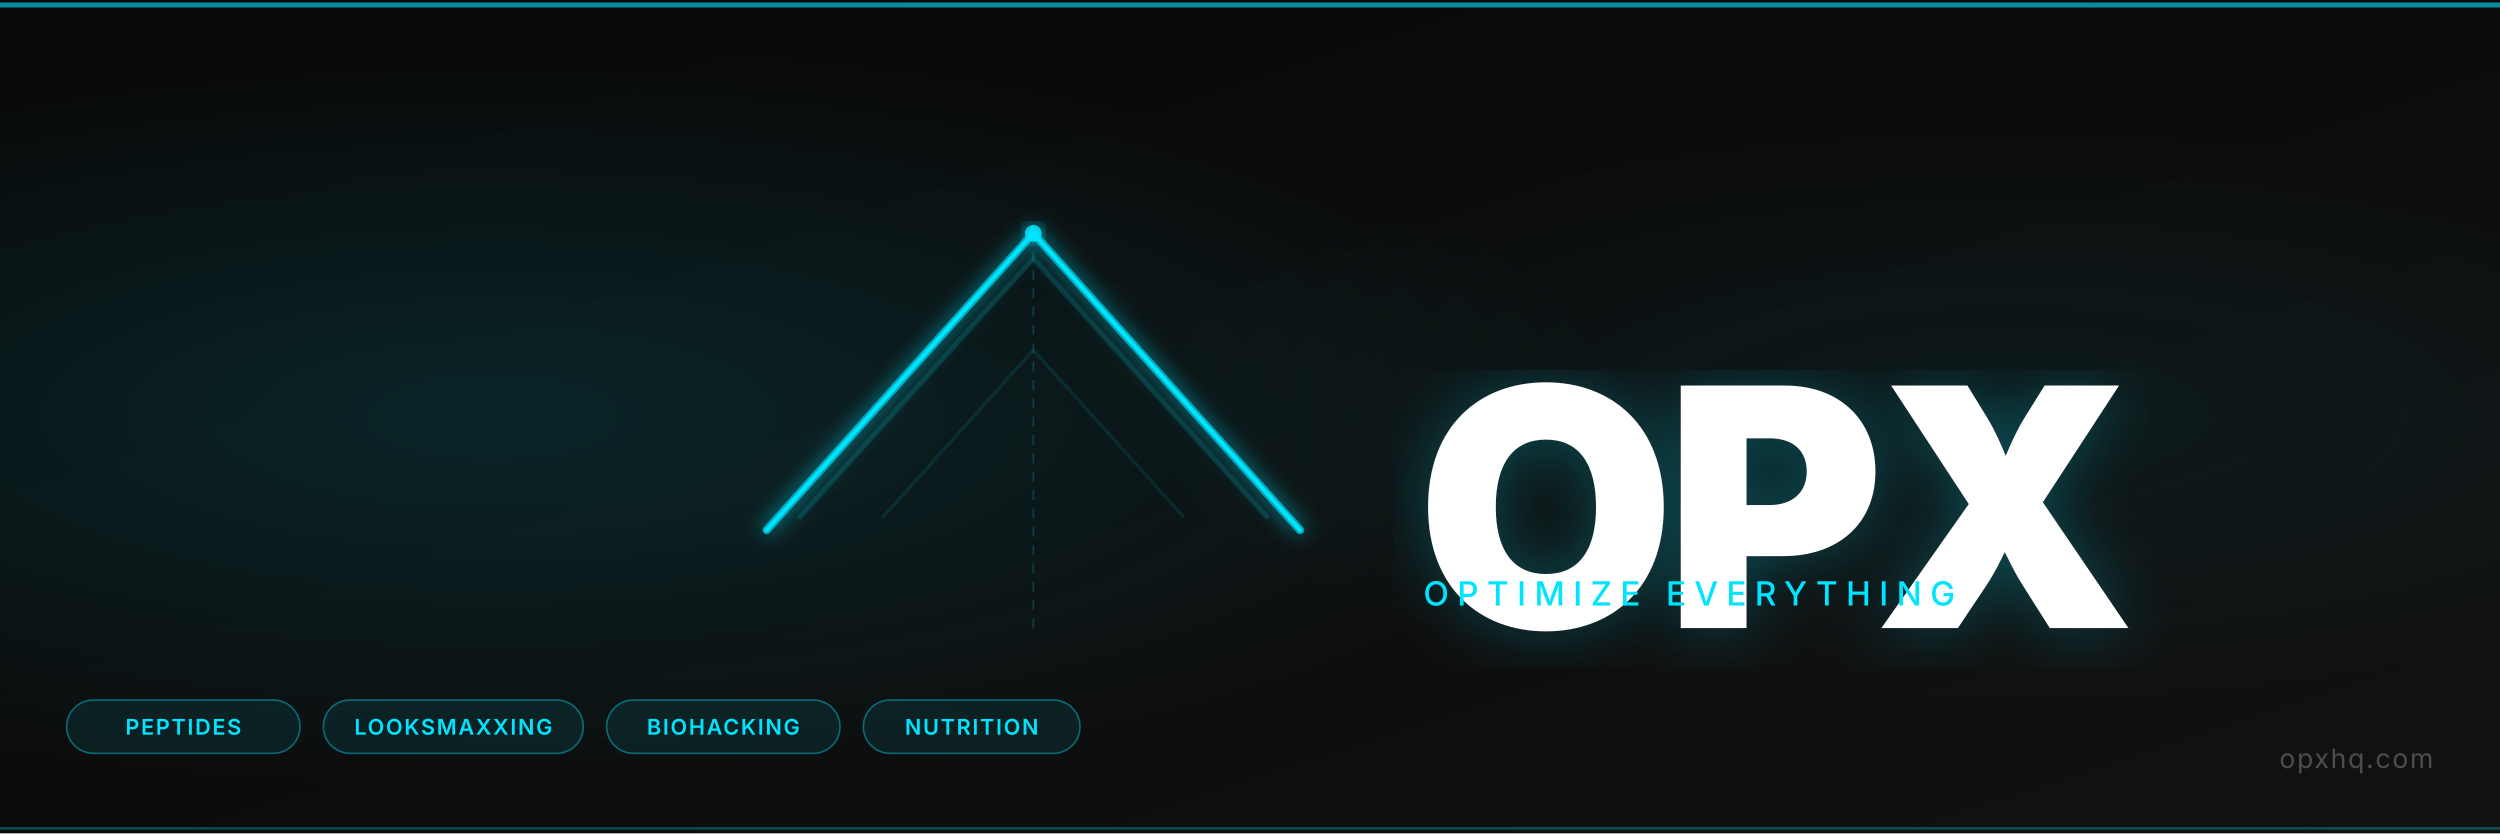
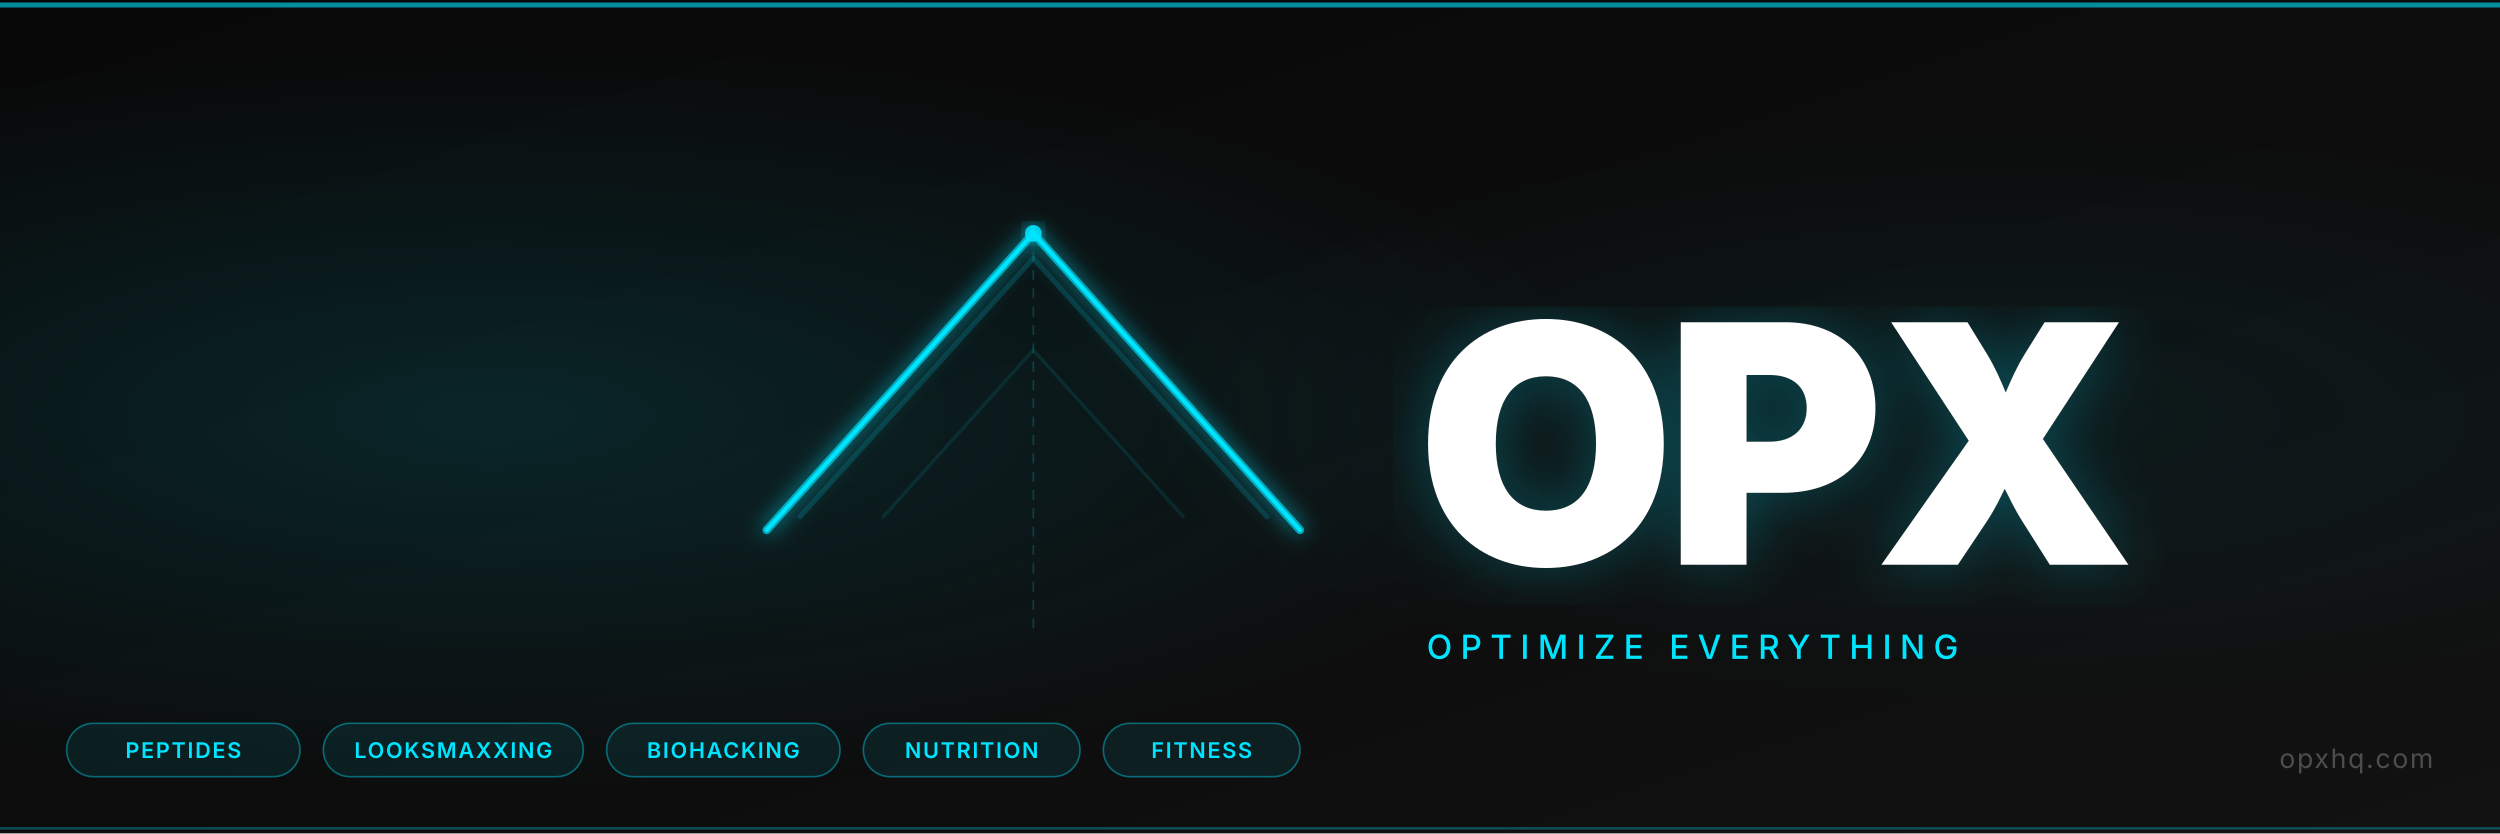
<svg xmlns="http://www.w3.org/2000/svg" viewBox="0 0 1500 500" width="1500" height="500">
  <defs>
    <linearGradient id="bgGrad" x1="0%" y1="0%" x2="100%" y2="100%">
      <stop offset="0%" style="stop-color:#080808" />
      <stop offset="60%" style="stop-color:#0d0d0d" />
      <stop offset="100%" style="stop-color:#121212" />
    </linearGradient>
    <radialGradient id="glowLeft" cx="20%" cy="50%" r="45%">
      <stop offset="0%" style="stop-color:#00e5ff;stop-opacity:0.12" />
      <stop offset="100%" style="stop-color:#00e5ff;stop-opacity:0" />
    </radialGradient>
    <radialGradient id="glowRight" cx="80%" cy="50%" r="35%">
      <stop offset="0%" style="stop-color:#00e5ff;stop-opacity:0.06" />
      <stop offset="100%" style="stop-color:#00e5ff;stop-opacity:0" />
    </radialGradient>
    <linearGradient id="gridFade" x1="0%" y1="0%" x2="100%" y2="0%">
      <stop offset="0%" style="stop-color:#000;stop-opacity:1" />
      <stop offset="25%" style="stop-color:#000;stop-opacity:0" />
      <stop offset="75%" style="stop-color:#000;stop-opacity:0" />
      <stop offset="100%" style="stop-color:#000;stop-opacity:1" />
    </linearGradient>
    <mask id="gridMask">
      <rect width="1500" height="500" fill="url(#gridFade)" />
    </mask>
    <filter id="cyanGlow" x="-20%" y="-20%" width="140%" height="140%">
      <feGaussianBlur stdDeviation="6" result="blur" />
      <feMerge>
        <feMergeNode in="blur" />
        <feMergeNode in="SourceGraphic" />
      </feMerge>
    </filter>
    <filter id="textShadow" x="-5%" y="-5%" width="110%" height="120%">
      <feDropShadow dx="0" dy="0" stdDeviation="18" flood-color="#00e5ff" flood-opacity="0.25" />
    </filter>
  </defs>
  <rect width="1500" height="500" fill="url(#bgGrad)" />
  <rect width="1500" height="500" fill="url(#glowLeft)" />
  <rect width="1500" height="500" fill="url(#glowRight)" />
  <g mask="url(#gridMask)" opacity="0.18">
    <line x1="150" y1="0" x2="150" y2="500" stroke="#00e5ff" stroke-width="0.5" />
    <line x1="300" y1="0" x2="300" y2="500" stroke="#00e5ff" stroke-width="0.5" />
    <line x1="450" y1="0" x2="450" y2="500" stroke="#00e5ff" stroke-width="0.5" />
    <line x1="600" y1="0" x2="600" y2="500" stroke="#00e5ff" stroke-width="0.5" />
    <line x1="750" y1="0" x2="750" y2="500" stroke="#00e5ff" stroke-width="0.5" />
    <line x1="900" y1="0" x2="900" y2="500" stroke="#00e5ff" stroke-width="0.5" />
    <line x1="1050" y1="0" x2="1050" y2="500" stroke="#00e5ff" stroke-width="0.5" />
    <line x1="1200" y1="0" x2="1200" y2="500" stroke="#00e5ff" stroke-width="0.5" />
    <line x1="1350" y1="0" x2="1350" y2="500" stroke="#00e5ff" stroke-width="0.5" />
    <line x1="0" y1="100" x2="1500" y2="100" stroke="#00e5ff" stroke-width="0.5" />
    <line x1="0" y1="200" x2="1500" y2="200" stroke="#00e5ff" stroke-width="0.5" />
    <line x1="0" y1="300" x2="1500" y2="300" stroke="#00e5ff" stroke-width="0.5" />
    <line x1="0" y1="400" x2="1500" y2="400" stroke="#00e5ff" stroke-width="0.5" />
  </g>
  <polyline points="480,310 620,155 760,310" fill="none" stroke="#00e5ff" stroke-width="3" opacity="0.15" stroke-linejoin="round" stroke-linecap="round" />
  <polyline points="530,310 620,210 710,310" fill="none" stroke="#00e5ff" stroke-width="2" opacity="0.1" stroke-linejoin="round" stroke-linecap="round" />
  <polyline points="460,318 620,140 780,318" fill="none" stroke="#00e5ff" stroke-width="5" opacity="0.7" stroke-linejoin="round" stroke-linecap="round" filter="url(#cyanGlow)" />
  <polyline points="460,318 620,140 780,318" fill="none" stroke="#00e5ff" stroke-width="2.5" opacity="1" stroke-linejoin="round" stroke-linecap="round" />
  <line x1="620" y1="140" x2="620" y2="380" stroke="#00e5ff" stroke-width="1" opacity="0.2" stroke-dasharray="6 5" />
  <circle cx="620" cy="140" r="5" fill="#00e5ff" opacity="0.9" filter="url(#cyanGlow)" />
-   <text x="850" y="300" font-family="Inter, Arial Black, sans-serif" font-weight="900" font-size="200" fill="#ffffff" text-anchor="start" dominant-baseline="middle" letter-spacing="-6" filter="url(#textShadow)">OPX</text>
-   <text x="854" y="356" font-family="Inter, Arial, sans-serif" font-weight="500" font-size="20" fill="#00e5ff" text-anchor="start" dominant-baseline="middle" letter-spacing="5">OPTIMIZE EVERYTHING</text>
+   <text x="850" y="262" font-family="Inter, Arial Black, sans-serif" font-weight="900" font-size="200" fill="#ffffff" text-anchor="start" dominant-baseline="middle" letter-spacing="-6" filter="url(#textShadow)">OPX</text>
+   <text x="856" y="388" font-family="Inter, Arial, sans-serif" font-weight="500" font-size="20" fill="#00e5ff" text-anchor="start" dominant-baseline="middle" letter-spacing="5">OPTIMIZE EVERYTHING</text>
  <line x1="0" y1="3" x2="1500" y2="3" stroke="#00e5ff" stroke-width="3" opacity="0.6" />
  <line x1="0" y1="497" x2="1500" y2="497" stroke="#00e5ff" stroke-width="1.5" opacity="0.3" />
-   <rect x="40" y="420" width="140" height="32" rx="16" fill="rgba(0,229,255,0.08)" stroke="#00e5ff" stroke-width="1" stroke-opacity="0.4" />
-   <text x="110" y="436" font-family="Inter, Arial, sans-serif" font-weight="600" font-size="13" fill="#00e5ff" text-anchor="middle" dominant-baseline="middle" letter-spacing="1">PEPTIDES</text>
-   <rect x="194" y="420" width="156" height="32" rx="16" fill="rgba(0,229,255,0.08)" stroke="#00e5ff" stroke-width="1" stroke-opacity="0.4" />
-   <text x="272" y="436" font-family="Inter, Arial, sans-serif" font-weight="600" font-size="13" fill="#00e5ff" text-anchor="middle" dominant-baseline="middle" letter-spacing="1">LOOKSMAXXING</text>
-   <rect x="364" y="420" width="140" height="32" rx="16" fill="rgba(0,229,255,0.08)" stroke="#00e5ff" stroke-width="1" stroke-opacity="0.4" />
-   <text x="434" y="436" font-family="Inter, Arial, sans-serif" font-weight="600" font-size="13" fill="#00e5ff" text-anchor="middle" dominant-baseline="middle" letter-spacing="1">BIOHACKING</text>
-   <rect x="518" y="420" width="130" height="32" rx="16" fill="rgba(0,229,255,0.08)" stroke="#00e5ff" stroke-width="1" stroke-opacity="0.4" />
-   <text x="583" y="436" font-family="Inter, Arial, sans-serif" font-weight="600" font-size="13" fill="#00e5ff" text-anchor="middle" dominant-baseline="middle" letter-spacing="1">NUTRITION</text>
+   <rect x="40" y="434" width="140" height="32" rx="16" fill="rgba(0,229,255,0.08)" stroke="#00e5ff" stroke-width="1" stroke-opacity="0.4" />
+   <text x="110" y="450" font-family="Inter, Arial, sans-serif" font-weight="600" font-size="13" fill="#00e5ff" text-anchor="middle" dominant-baseline="middle" letter-spacing="1">PEPTIDES</text>
+   <rect x="194" y="434" width="156" height="32" rx="16" fill="rgba(0,229,255,0.08)" stroke="#00e5ff" stroke-width="1" stroke-opacity="0.4" />
+   <text x="272" y="450" font-family="Inter, Arial, sans-serif" font-weight="600" font-size="13" fill="#00e5ff" text-anchor="middle" dominant-baseline="middle" letter-spacing="1">LOOKSMAXXING</text>
+   <rect x="364" y="434" width="140" height="32" rx="16" fill="rgba(0,229,255,0.08)" stroke="#00e5ff" stroke-width="1" stroke-opacity="0.4" />
+   <text x="434" y="450" font-family="Inter, Arial, sans-serif" font-weight="600" font-size="13" fill="#00e5ff" text-anchor="middle" dominant-baseline="middle" letter-spacing="1">BIOHACKING</text>
+   <rect x="518" y="434" width="130" height="32" rx="16" fill="rgba(0,229,255,0.08)" stroke="#00e5ff" stroke-width="1" stroke-opacity="0.4" />
+   <text x="583" y="450" font-family="Inter, Arial, sans-serif" font-weight="600" font-size="13" fill="#00e5ff" text-anchor="middle" dominant-baseline="middle" letter-spacing="1">NUTRITION</text>
+   <rect x="662" y="434" width="118" height="32" rx="16" fill="rgba(0,229,255,0.08)" stroke="#00e5ff" stroke-width="1" stroke-opacity="0.4" />
+   <text x="721" y="450" font-family="Inter, Arial, sans-serif" font-weight="600" font-size="13" fill="#00e5ff" text-anchor="middle" dominant-baseline="middle" letter-spacing="1">FITNESS</text>
  <text x="1460" y="455" font-family="Inter, Arial, sans-serif" font-weight="400" font-size="16" fill="rgba(255,255,255,0.25)" text-anchor="end" dominant-baseline="middle" letter-spacing="1">opxhq.com</text>
</svg>
